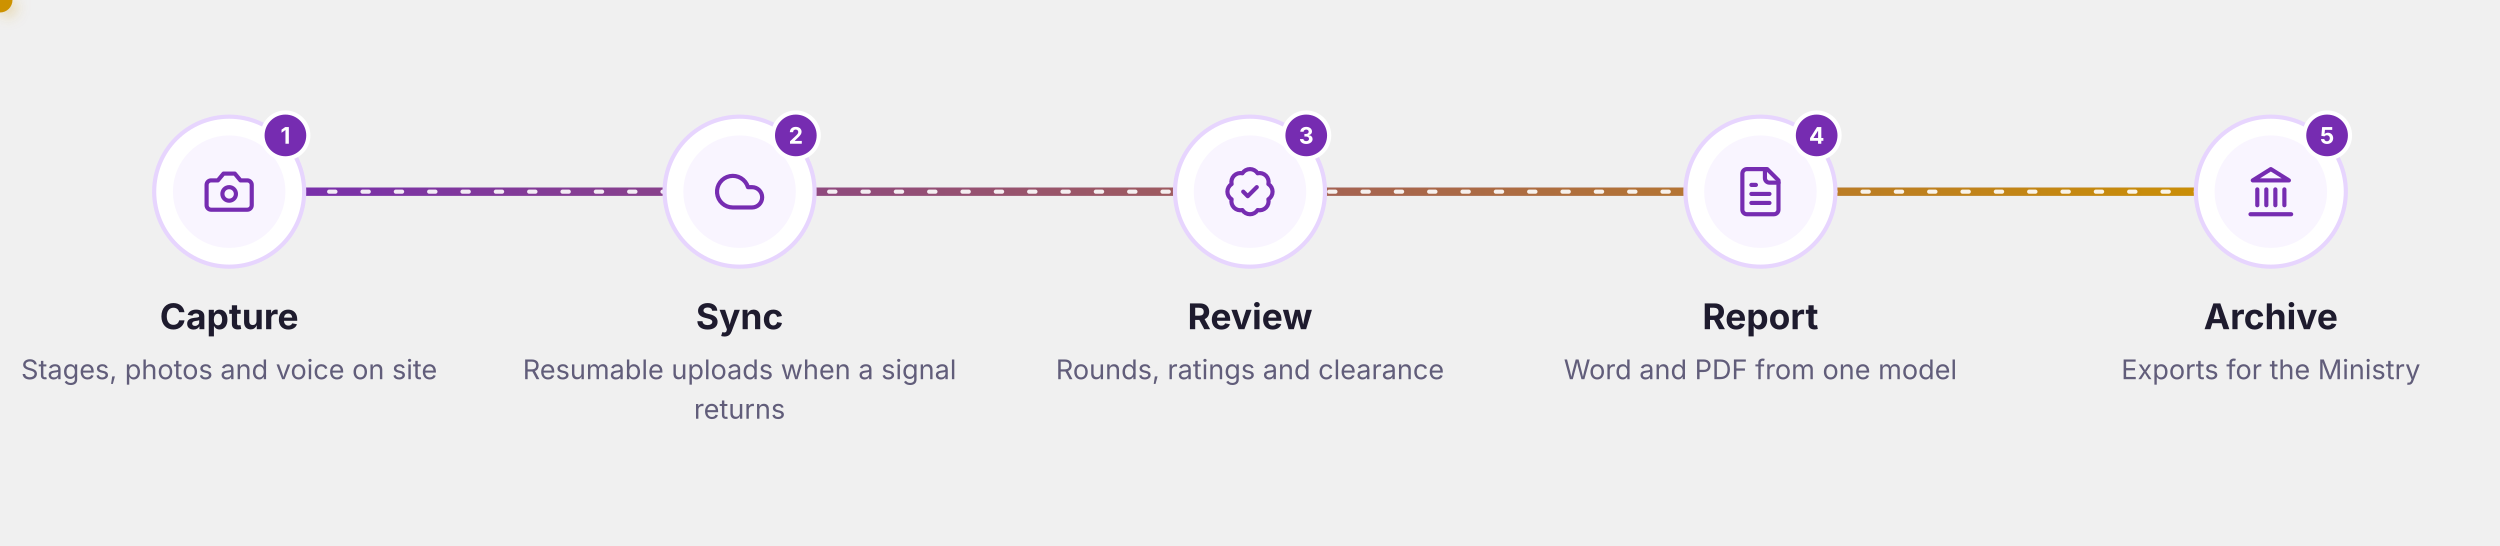
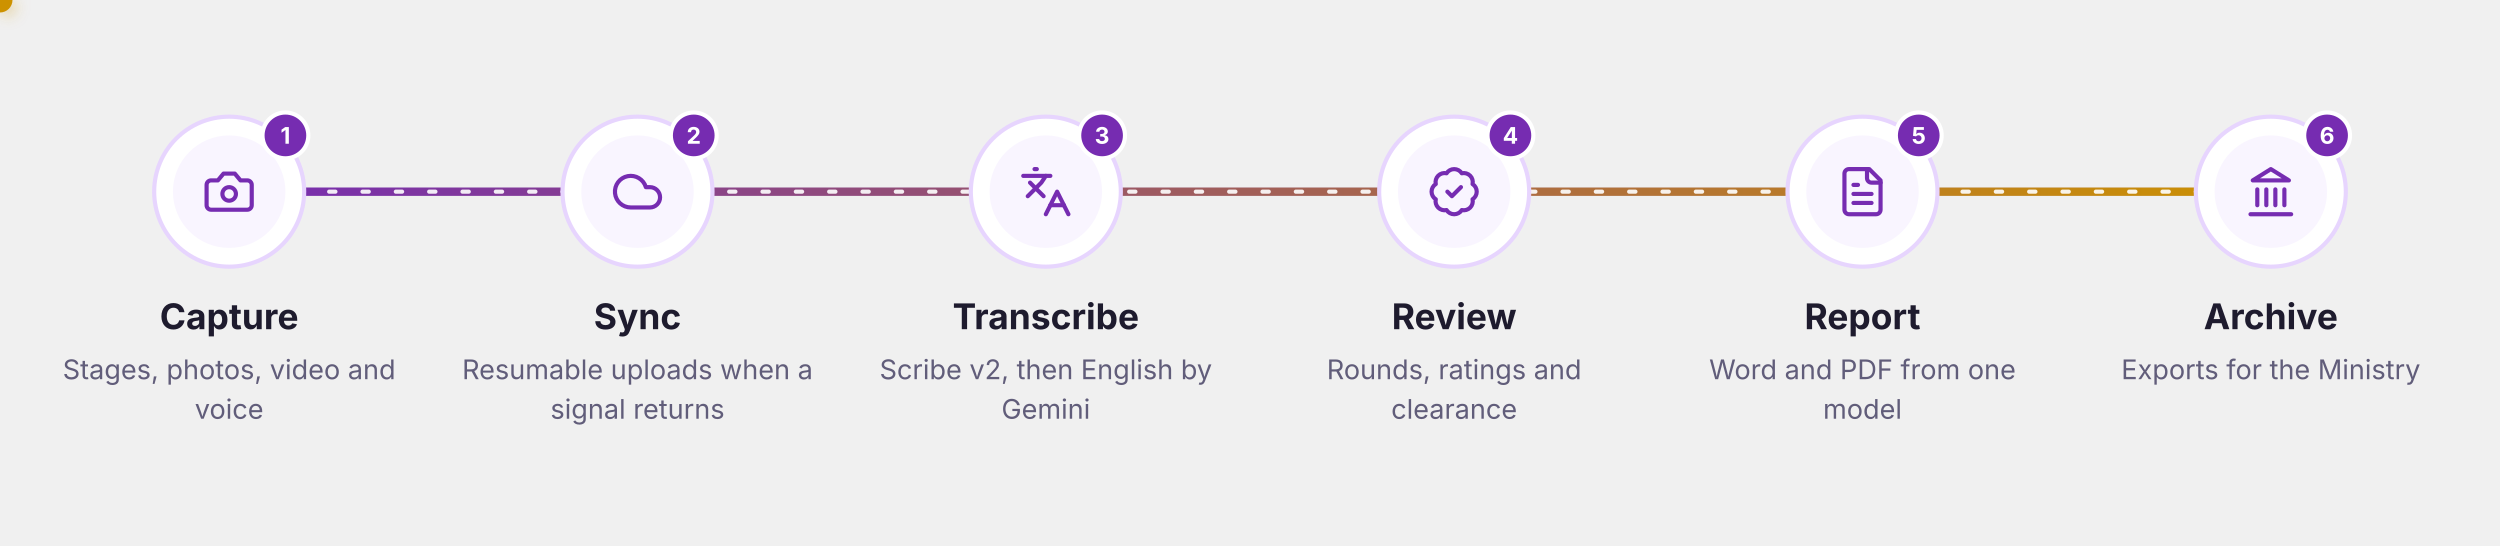
- <svg xmlns="http://www.w3.org/2000/svg" width="1200" height="262" viewBox="0 0 1200 262" role="img" aria-label="How a workshop flows: capture, sync, review, report, archive">
+ <svg xmlns="http://www.w3.org/2000/svg" width="1200" height="262" viewBox="0 0 1200 262" role="img" aria-label="How a workshop flows: capture, sync, transcribe, review, report, archive">
  <defs>
-     <style>.d{font-family:'Plus Jakarta Sans','Inter',ui-sans-serif,system-ui,-apple-system,'Segoe UI',Roboto,Helvetica,Arial,sans-serif}.s{font-family:'Inter',ui-sans-serif,system-ui,-apple-system,'Segoe UI',Roboto,Helvetica,Arial,sans-serif}.m{font-family:'JetBrains Mono',ui-monospace,'SFMono-Regular',Menlo,Consolas,'Liberation Mono',monospace}.rise{animation:rise .9s cubic-bezier(.2,.7,.2,1) both}@keyframes rise{from{opacity:0;transform:translateY(12px)}to{opacity:1;transform:translateY(0)}}.flow{stroke-dasharray:3 13;animation:flow 1.6s linear infinite}@keyframes flow{to{stroke-dashoffset:-32}}.prog{stroke-dasharray:980;stroke-dashoffset:0;animation:prog 8s linear infinite}@keyframes prog{0%{stroke-dashoffset:980}70%{stroke-dashoffset:0}95%{stroke-dashoffset:0;opacity:1}100%{stroke-dashoffset:0;opacity:0}}.ring{opacity:0;animation:ring 8s ease-out infinite;transform-box:fill-box;transform-origin:center}@keyframes ring{0%{opacity:.85;transform:scale(1)}15%{opacity:0;transform:scale(1.55)}100%{opacity:0}}.r0{animation-delay:0.1s}.r1{animation-delay:0.2s}.r2{animation-delay:0.3s}.r3{animation-delay:0.5s}.r4{animation-delay:0.6s}@media (prefers-reduced-motion:reduce){*{animation:none!important}.smil{display:none}.sweep{fill:url(#still)}}</style>
+     <style>.d{font-family:'Plus Jakarta Sans','Inter',ui-sans-serif,system-ui,-apple-system,'Segoe UI',Roboto,Helvetica,Arial,sans-serif}.s{font-family:'Inter',ui-sans-serif,system-ui,-apple-system,'Segoe UI',Roboto,Helvetica,Arial,sans-serif}.m{font-family:'JetBrains Mono',ui-monospace,'SFMono-Regular',Menlo,Consolas,'Liberation Mono',monospace}.rise{animation:rise .9s cubic-bezier(.2,.7,.2,1) both}@keyframes rise{from{opacity:0;transform:translateY(12px)}to{opacity:1;transform:translateY(0)}}.flow{stroke-dasharray:3 13;animation:flow 1.6s linear infinite}@keyframes flow{to{stroke-dashoffset:-32}}.prog{stroke-dasharray:980;stroke-dashoffset:0;animation:prog 8.4s linear infinite}@keyframes prog{0%{stroke-dashoffset:980}71.43%{stroke-dashoffset:0}95.24%{stroke-dashoffset:0;opacity:1}100%{stroke-dashoffset:0;opacity:0}}.ring{opacity:0;animation:ring 8.4s ease-out infinite;transform-box:fill-box;transform-origin:center}@keyframes ring{0%{opacity:.85;transform:scale(1)}14.29%{opacity:0;transform:scale(1.55)}100%{opacity:0}}.r0{animation-delay:0.1s}.r1{animation-delay:0.2s}.r2{animation-delay:0.3s}.r3{animation-delay:0.5s}.r4{animation-delay:0.6s}.r5{animation-delay:0.7s}@media (prefers-reduced-motion:reduce){*{animation:none!important}.smil{display:none}.sweep{fill:url(#still)}}</style>
    <linearGradient id="pg" gradientUnits="userSpaceOnUse" x1="110" y1="0" x2="1090" y2="0">
      <stop offset="0" stop-color="#762CB1" />
      <stop offset="1" stop-color="#CD9200" />
    </linearGradient>
    <filter id="glow" x="-200%" y="-200%" width="500%" height="500%">
      <feGaussianBlur stdDeviation="4" result="b" />
      <feMerge>
        <feMergeNode in="b" />
        <feMergeNode in="SourceGraphic" />
      </feMerge>
    </filter>
  </defs>
  <path d="M110 92 H1090" stroke="#DCD7EE" stroke-width="4" stroke-linecap="round" fill="none" />
  <path class="prog" d="M110 92 H1090" stroke="url(#pg)" stroke-width="4" stroke-linecap="round" fill="none" />
  <path class="flow" d="M110 92 H1090" stroke="#FFFFFF" stroke-opacity=".9" stroke-width="2" stroke-linecap="round" fill="none" />
  <g class="smil">
    <circle r="6" fill="#CD9200" filter="url(#glow)">
-       <animateMotion dur="8s" repeatCount="indefinite" keyPoints="0;1;1" keyTimes="0;0.7;1" calcMode="linear" path="M110 92 H1090" />
+       <animateMotion dur="8.4s" repeatCount="indefinite" keyPoints="0;1;1" keyTimes="0;0.714;1" calcMode="linear" path="M110 92 H1090" />
    </circle>
  </g>
  <g class="rise r0">
    <circle class="ring" style="animation-delay:0s" cx="110" cy="92" r="36" fill="none" stroke="#762CB1" stroke-width="2" />
    <circle cx="110" cy="92" r="36" fill="#FFFFFF" stroke="#E7D5FE" stroke-width="2" />
    <circle cx="110" cy="92" r="27" fill="#F9F5FF" />
    <g transform="translate(97 79) scale(1.0833)" fill="none" stroke="#762CB1" stroke-width="1.846" stroke-linecap="round" stroke-linejoin="round">
      <path d="M14.5 4h-5L7 7H4a2 2 0 0 0-2 2v9a2 2 0 0 0 2 2h16a2 2 0 0 0 2-2V9a2 2 0 0 0-2-2h-3l-2.5-3z" />
      <circle cx="12" cy="13" r="3" />
    </g>
    <circle cx="137" cy="65" r="11" fill="#762CB1" stroke="#FFFFFF" stroke-width="2" />
    <text x="137" y="69" class="s" fill="#FFFFFF" font-size="11" font-weight="700" text-anchor="middle">1</text>
    <text x="110" y="158" class="d" fill="#1E1B2E" font-size="17" font-weight="700" text-anchor="middle">Capture</text>
-     <text x="110" y="182" class="s" fill="#615D7A" font-size="13" text-anchor="middle">Stages, photos and voice on site</text>
+     <text x="110" y="182" class="s" fill="#615D7A" font-size="13" text-anchor="middle">Stages, photos, video and</text>
+     <text x="110" y="201" class="s" fill="#615D7A" font-size="13" text-anchor="middle">voice</text>
  </g>
  <g class="rise r1">
-     <circle class="ring" style="animation-delay:1.4s" cx="355" cy="92" r="36" fill="none" stroke="#762CB1" stroke-width="2" />
-     <circle cx="355" cy="92" r="36" fill="#FFFFFF" stroke="#E7D5FE" stroke-width="2" />
-     <circle cx="355" cy="92" r="27" fill="#F9F5FF" />
-     <g transform="translate(342 79) scale(1.0833)" fill="none" stroke="#762CB1" stroke-width="1.846" stroke-linecap="round" stroke-linejoin="round">
+     <circle class="ring" style="animation-delay:1.2s" cx="306" cy="92" r="36" fill="none" stroke="#762CB1" stroke-width="2" />
+     <circle cx="306" cy="92" r="36" fill="#FFFFFF" stroke="#E7D5FE" stroke-width="2" />
+     <circle cx="306" cy="92" r="27" fill="#F9F5FF" />
+     <g transform="translate(293 79) scale(1.0833)" fill="none" stroke="#762CB1" stroke-width="1.846" stroke-linecap="round" stroke-linejoin="round">
      <path d="M17.5 19H9a7 7 0 1 1 6.71-9h1.79a4.5 4.5 0 1 1 0 9Z" />
    </g>
-     <circle cx="382" cy="65" r="11" fill="#762CB1" stroke="#FFFFFF" stroke-width="2" />
-     <text x="382" y="69" class="s" fill="#FFFFFF" font-size="11" font-weight="700" text-anchor="middle">2</text>
-     <text x="355" y="158" class="d" fill="#1E1B2E" font-size="17" font-weight="700" text-anchor="middle">Sync</text>
-     <text x="355" y="182" class="s" fill="#615D7A" font-size="13" text-anchor="middle">Resumable uploads when a signal</text>
-     <text x="355" y="201" class="s" fill="#615D7A" font-size="13" text-anchor="middle">returns</text>
+     <circle cx="333" cy="65" r="11" fill="#762CB1" stroke="#FFFFFF" stroke-width="2" />
+     <text x="333" y="69" class="s" fill="#FFFFFF" font-size="11" font-weight="700" text-anchor="middle">2</text>
+     <text x="306" y="158" class="d" fill="#1E1B2E" font-size="17" font-weight="700" text-anchor="middle">Sync</text>
+     <text x="306" y="182" class="s" fill="#615D7A" font-size="13" text-anchor="middle">Resumable uploads when a</text>
+     <text x="306" y="201" class="s" fill="#615D7A" font-size="13" text-anchor="middle">signal returns</text>
  </g>
  <g class="rise r2">
-     <circle class="ring" style="animation-delay:2.8s" cx="600" cy="92" r="36" fill="none" stroke="#762CB1" stroke-width="2" />
-     <circle cx="600" cy="92" r="36" fill="#FFFFFF" stroke="#E7D5FE" stroke-width="2" />
-     <circle cx="600" cy="92" r="27" fill="#F9F5FF" />
-     <g transform="translate(587 79) scale(1.0833)" fill="none" stroke="#762CB1" stroke-width="1.846" stroke-linecap="round" stroke-linejoin="round">
+     <circle class="ring" style="animation-delay:2.4s" cx="502" cy="92" r="36" fill="none" stroke="#762CB1" stroke-width="2" />
+     <circle cx="502" cy="92" r="36" fill="#FFFFFF" stroke="#E7D5FE" stroke-width="2" />
+     <circle cx="502" cy="92" r="27" fill="#F9F5FF" />
+     <g transform="translate(489 79) scale(1.0833)" fill="none" stroke="#762CB1" stroke-width="1.846" stroke-linecap="round" stroke-linejoin="round">
+       <path d="m5 8 6 6" />
+       <path d="m4 14 6-6 2-3" />
+       <path d="M2 5h12" />
+       <path d="M7 2h1" />
+       <path d="m22 22-5-10-5 10" />
+       <path d="M14 18h6" />
+     </g>
+     <circle cx="529" cy="65" r="11" fill="#762CB1" stroke="#FFFFFF" stroke-width="2" />
+     <text x="529" y="69" class="s" fill="#FFFFFF" font-size="11" font-weight="700" text-anchor="middle">3</text>
+     <text x="502" y="158" class="d" fill="#1E1B2E" font-size="17" font-weight="700" text-anchor="middle">Transcribe</text>
+     <text x="502" y="182" class="s" fill="#615D7A" font-size="13" text-anchor="middle">Scribe v2, then English by</text>
+     <text x="502" y="201" class="s" fill="#615D7A" font-size="13" text-anchor="middle">Gemini</text>
+   </g>
+   <g class="rise r3">
+     <circle class="ring" style="animation-delay:3.6s" cx="698" cy="92" r="36" fill="none" stroke="#762CB1" stroke-width="2" />
+     <circle cx="698" cy="92" r="36" fill="#FFFFFF" stroke="#E7D5FE" stroke-width="2" />
+     <circle cx="698" cy="92" r="27" fill="#F9F5FF" />
+     <g transform="translate(685 79) scale(1.0833)" fill="none" stroke="#762CB1" stroke-width="1.846" stroke-linecap="round" stroke-linejoin="round">
      <path d="M3.85 8.62a4 4 0 0 1 4.78-4.77 4 4 0 0 1 6.74 0 4 4 0 0 1 4.78 4.78 4 4 0 0 1 0 6.74 4 4 0 0 1-4.77 4.78 4 4 0 0 1-6.75 0 4 4 0 0 1-4.78-4.77 4 4 0 0 1 0-6.76Z" />
      <path d="m9 12 2 2 4-4" />
    </g>
-     <circle cx="627" cy="65" r="11" fill="#762CB1" stroke="#FFFFFF" stroke-width="2" />
-     <text x="627" y="69" class="s" fill="#FFFFFF" font-size="11" font-weight="700" text-anchor="middle">3</text>
-     <text x="600" y="158" class="d" fill="#1E1B2E" font-size="17" font-weight="700" text-anchor="middle">Review</text>
-     <text x="600" y="182" class="s" fill="#615D7A" font-size="13" text-anchor="middle">Rounds, ratings and clearance</text>
+     <circle cx="725" cy="65" r="11" fill="#762CB1" stroke="#FFFFFF" stroke-width="2" />
+     <text x="725" y="69" class="s" fill="#FFFFFF" font-size="11" font-weight="700" text-anchor="middle">4</text>
+     <text x="698" y="158" class="d" fill="#1E1B2E" font-size="17" font-weight="700" text-anchor="middle">Review</text>
+     <text x="698" y="182" class="s" fill="#615D7A" font-size="13" text-anchor="middle">Rounds, ratings and</text>
+     <text x="698" y="201" class="s" fill="#615D7A" font-size="13" text-anchor="middle">clearance</text>
  </g>
-   <g class="rise r3">
-     <circle class="ring" style="animation-delay:4.2s" cx="845" cy="92" r="36" fill="none" stroke="#762CB1" stroke-width="2" />
-     <circle cx="845" cy="92" r="36" fill="#FFFFFF" stroke="#E7D5FE" stroke-width="2" />
-     <circle cx="845" cy="92" r="27" fill="#F9F5FF" />
-     <g transform="translate(832 79) scale(1.0833)" fill="none" stroke="#762CB1" stroke-width="1.846" stroke-linecap="round" stroke-linejoin="round">
+   <g class="rise r4">
+     <circle class="ring" style="animation-delay:4.8s" cx="894" cy="92" r="36" fill="none" stroke="#762CB1" stroke-width="2" />
+     <circle cx="894" cy="92" r="36" fill="#FFFFFF" stroke="#E7D5FE" stroke-width="2" />
+     <circle cx="894" cy="92" r="27" fill="#F9F5FF" />
+     <g transform="translate(881 79) scale(1.0833)" fill="none" stroke="#762CB1" stroke-width="1.846" stroke-linecap="round" stroke-linejoin="round">
      <path d="M15 2H6a2 2 0 0 0-2 2v16a2 2 0 0 0 2 2h12a2 2 0 0 0 2-2V7Z" />
      <path d="M14 2v4a2 2 0 0 0 2 2h4" />
      <path d="M10 9H8" />
      <path d="M16 13H8" />
      <path d="M16 17H8" />
    </g>
-     <circle cx="872" cy="65" r="11" fill="#762CB1" stroke="#FFFFFF" stroke-width="2" />
-     <text x="872" y="69" class="s" fill="#FFFFFF" font-size="11" font-weight="700" text-anchor="middle">4</text>
-     <text x="845" y="158" class="d" fill="#1E1B2E" font-size="17" font-weight="700" text-anchor="middle">Report</text>
-     <text x="845" y="182" class="s" fill="#615D7A" font-size="13" text-anchor="middle">Word and PDF from one model</text>
+     <circle cx="921" cy="65" r="11" fill="#762CB1" stroke="#FFFFFF" stroke-width="2" />
+     <text x="921" y="69" class="s" fill="#FFFFFF" font-size="11" font-weight="700" text-anchor="middle">5</text>
+     <text x="894" y="158" class="d" fill="#1E1B2E" font-size="17" font-weight="700" text-anchor="middle">Report</text>
+     <text x="894" y="182" class="s" fill="#615D7A" font-size="13" text-anchor="middle">Word and PDF from one</text>
+     <text x="894" y="201" class="s" fill="#615D7A" font-size="13" text-anchor="middle">model</text>
  </g>
-   <g class="rise r4">
-     <circle class="ring" style="animation-delay:5.6s" cx="1090" cy="92" r="36" fill="none" stroke="#762CB1" stroke-width="2" />
+   <g class="rise r5">
+     <circle class="ring" style="animation-delay:6s" cx="1090" cy="92" r="36" fill="none" stroke="#762CB1" stroke-width="2" />
    <circle cx="1090" cy="92" r="36" fill="#FFFFFF" stroke="#E7D5FE" stroke-width="2" />
    <circle cx="1090" cy="92" r="27" fill="#F9F5FF" />
    <g transform="translate(1077 79) scale(1.0833)" fill="none" stroke="#762CB1" stroke-width="1.846" stroke-linecap="round" stroke-linejoin="round">
      <line x1="3" x2="21" y1="22" y2="22" />
      <line x1="6" x2="6" y1="18" y2="11" />
      <line x1="10" x2="10" y1="18" y2="11" />
      <line x1="14" x2="14" y1="18" y2="11" />
      <line x1="18" x2="18" y1="18" y2="11" />
      <polygon points="12 2 20 7 4 7" />
    </g>
    <circle cx="1117" cy="65" r="11" fill="#762CB1" stroke="#FFFFFF" stroke-width="2" />
-     <text x="1117" y="69" class="s" fill="#FFFFFF" font-size="11" font-weight="700" text-anchor="middle">5</text>
+     <text x="1117" y="69" class="s" fill="#FFFFFF" font-size="11" font-weight="700" text-anchor="middle">6</text>
    <text x="1090" y="158" class="d" fill="#1E1B2E" font-size="17" font-weight="700" text-anchor="middle">Archive</text>
    <text x="1090" y="182" class="s" fill="#615D7A" font-size="13" text-anchor="middle">Exports for the Ministry</text>
  </g>
</svg>
